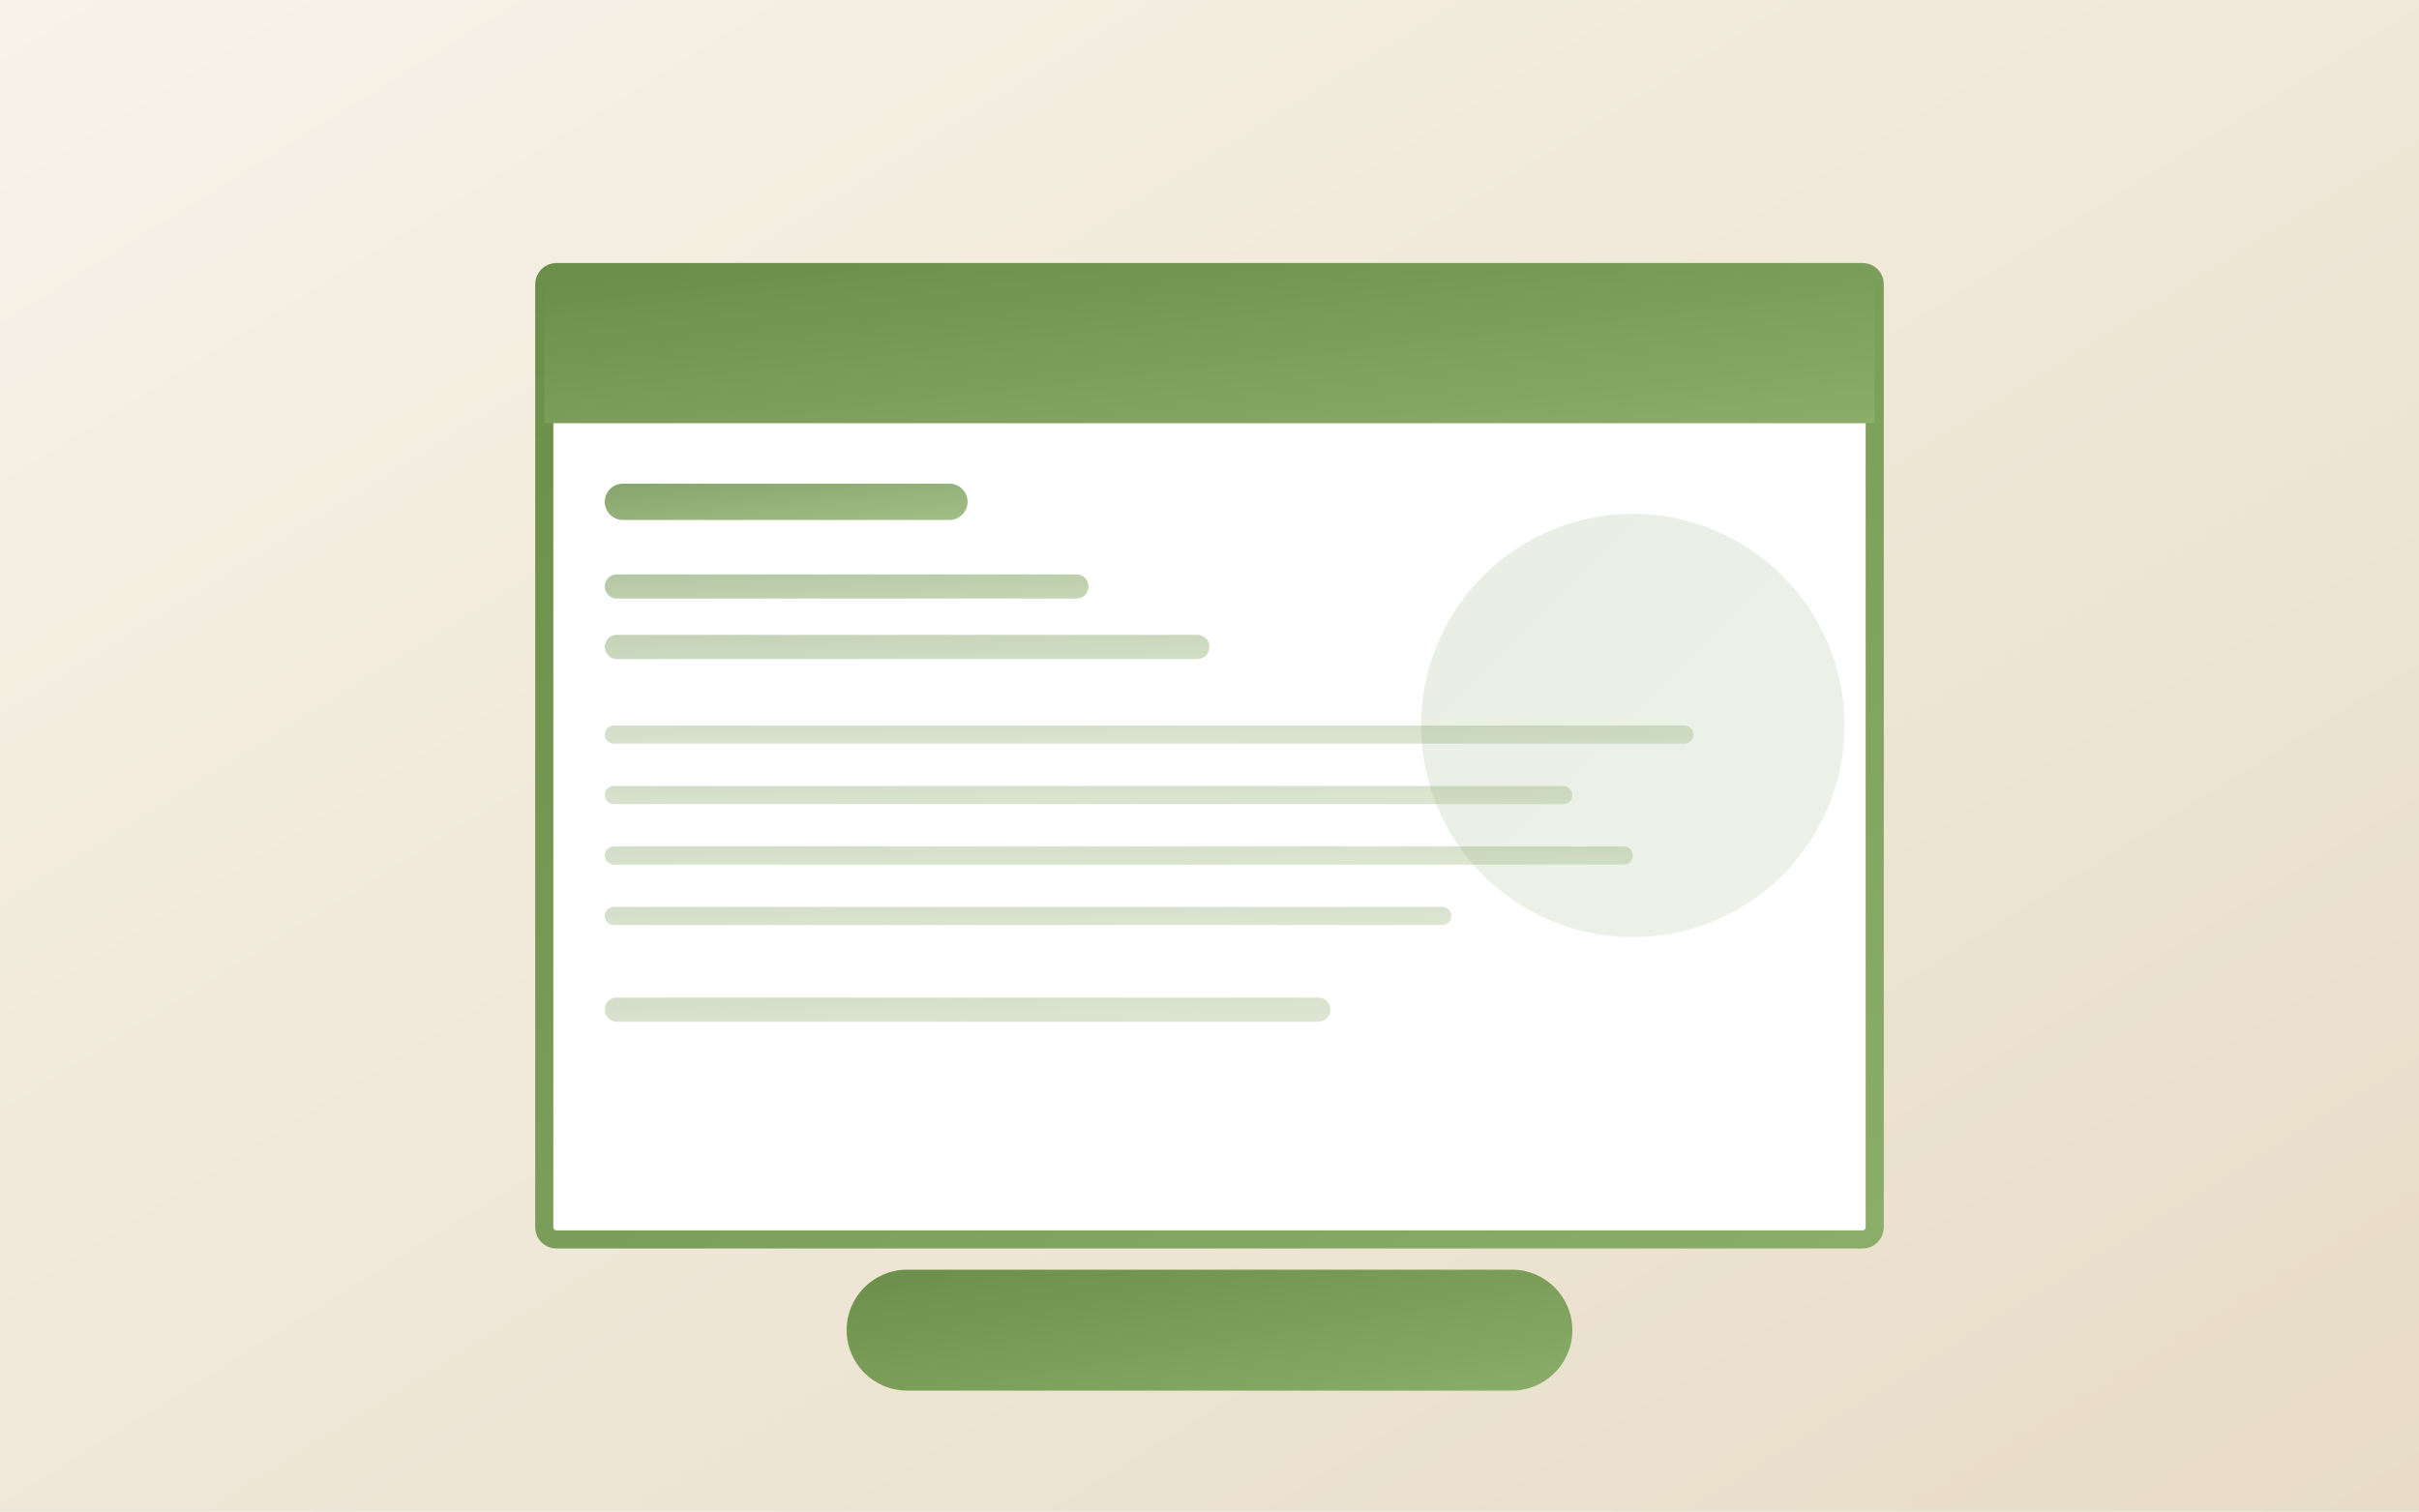
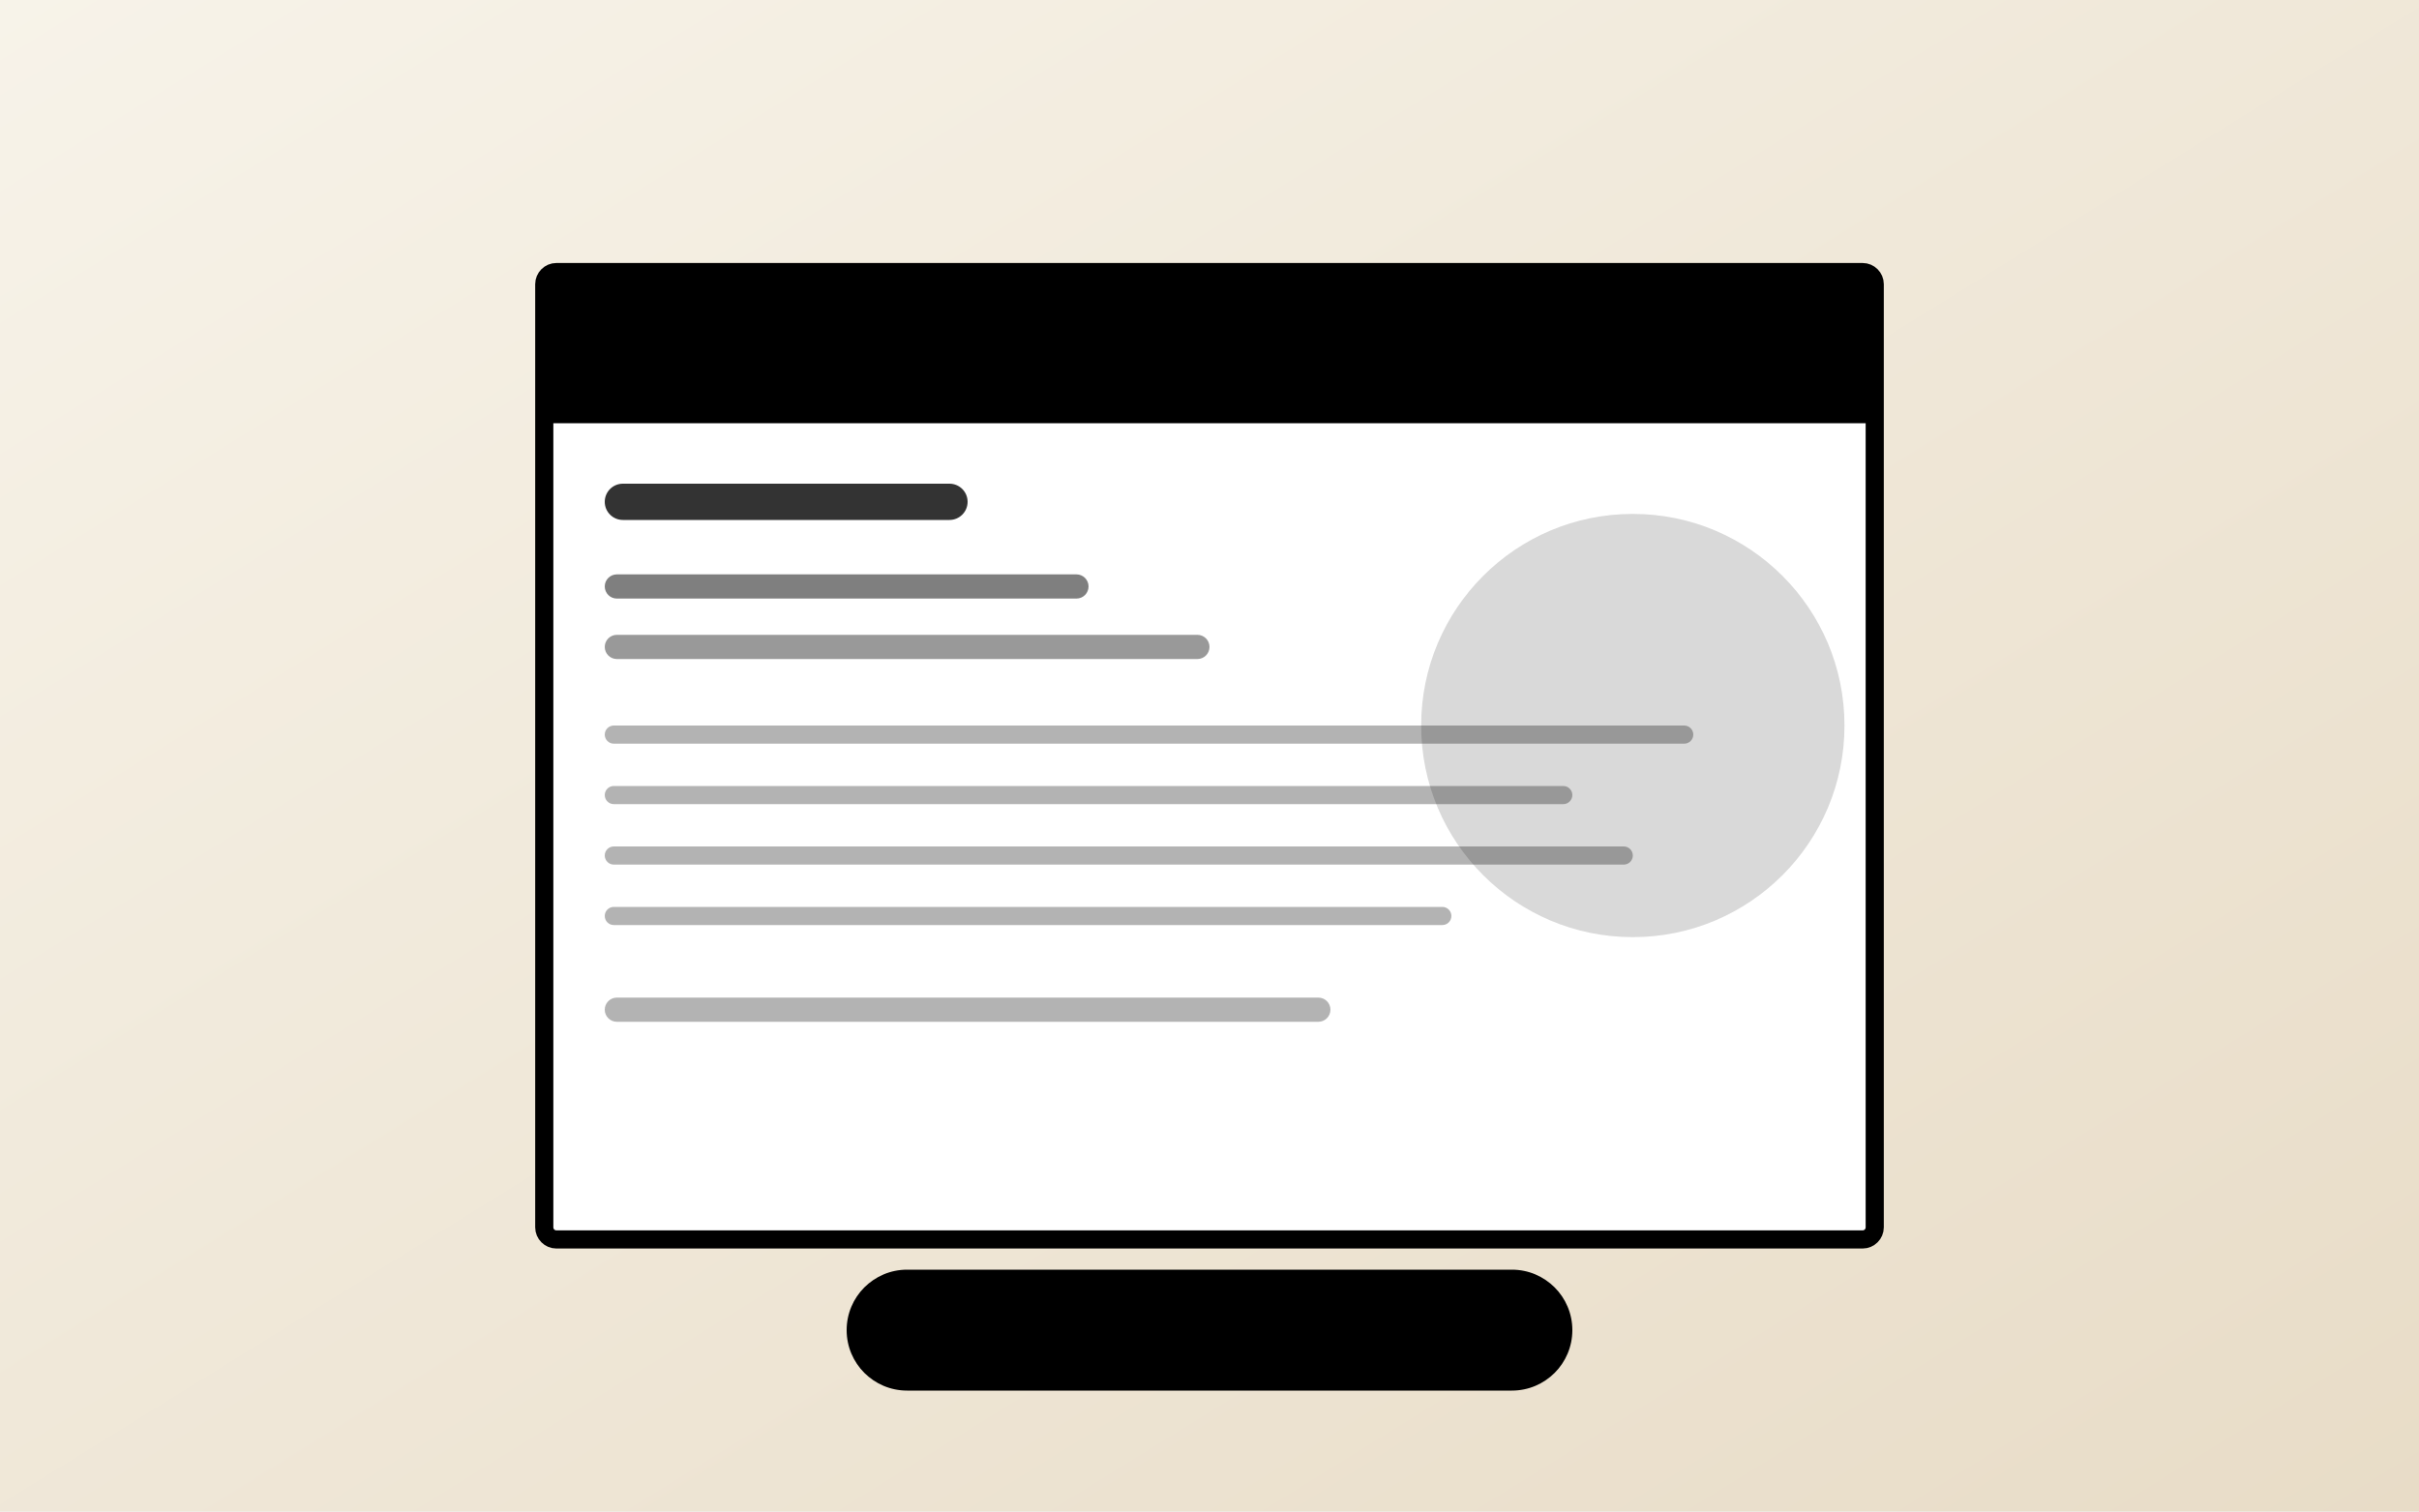
<svg xmlns="http://www.w3.org/2000/svg" width="400" height="250" viewBox="0 0 400 250" fill="none">
  <defs>
    <linearGradient id="bg" x1="0" y1="0" x2="1" y2="1">
      <stop offset="0%" stop-color="#f7f3e9" />
      <stop offset="100%" stop-color="#e8dcc7" />
    </linearGradient>
    <linearGradient id="report" x1="0" y1="0" x2="1" y2="1">
-       <stop offset="0%" stop-color="#6b8e4a" />
-       <stop offset="100%" stop-color="#8aae6a" />
+       <stop offset="0%" stop-color="oklch(0.5 0.05 125)" />
+       <stop offset="100%" stop-color="oklch(0.75 0.09 130)" />
    </linearGradient>
  </defs>
  <rect width="400" height="250" fill="url(#bg)" />
  <rect x="90" y="45" width="220" height="160" rx="2" fill="white" stroke="url(#report)" stroke-width="3" />
  <rect x="90" y="45" width="220" height="25" fill="url(#report)" />
  <rect x="100" y="80" width="60" height="6" rx="3" fill="url(#report)" opacity="0.8" />
  <rect x="100" y="95" width="80" height="4" rx="2" fill="url(#report)" opacity="0.5" />
  <rect x="100" y="105" width="100" height="4" rx="2" fill="url(#report)" opacity="0.4" />
  <rect x="100" y="120" width="180" height="3" rx="1.5" fill="url(#report)" opacity="0.3" />
  <rect x="100" y="130" width="160" height="3" rx="1.5" fill="url(#report)" opacity="0.3" />
  <rect x="100" y="140" width="170" height="3" rx="1.5" fill="url(#report)" opacity="0.3" />
  <rect x="100" y="150" width="140" height="3" rx="1.5" fill="url(#report)" opacity="0.3" />
  <rect x="100" y="165" width="120" height="4" rx="2" fill="url(#report)" opacity="0.3" />
  <circle cx="270" cy="120" r="35" fill="url(#report)" opacity="0.15" />
  <rect x="140" y="210" width="120" height="20" rx="10" fill="url(#report)" />
</svg>
